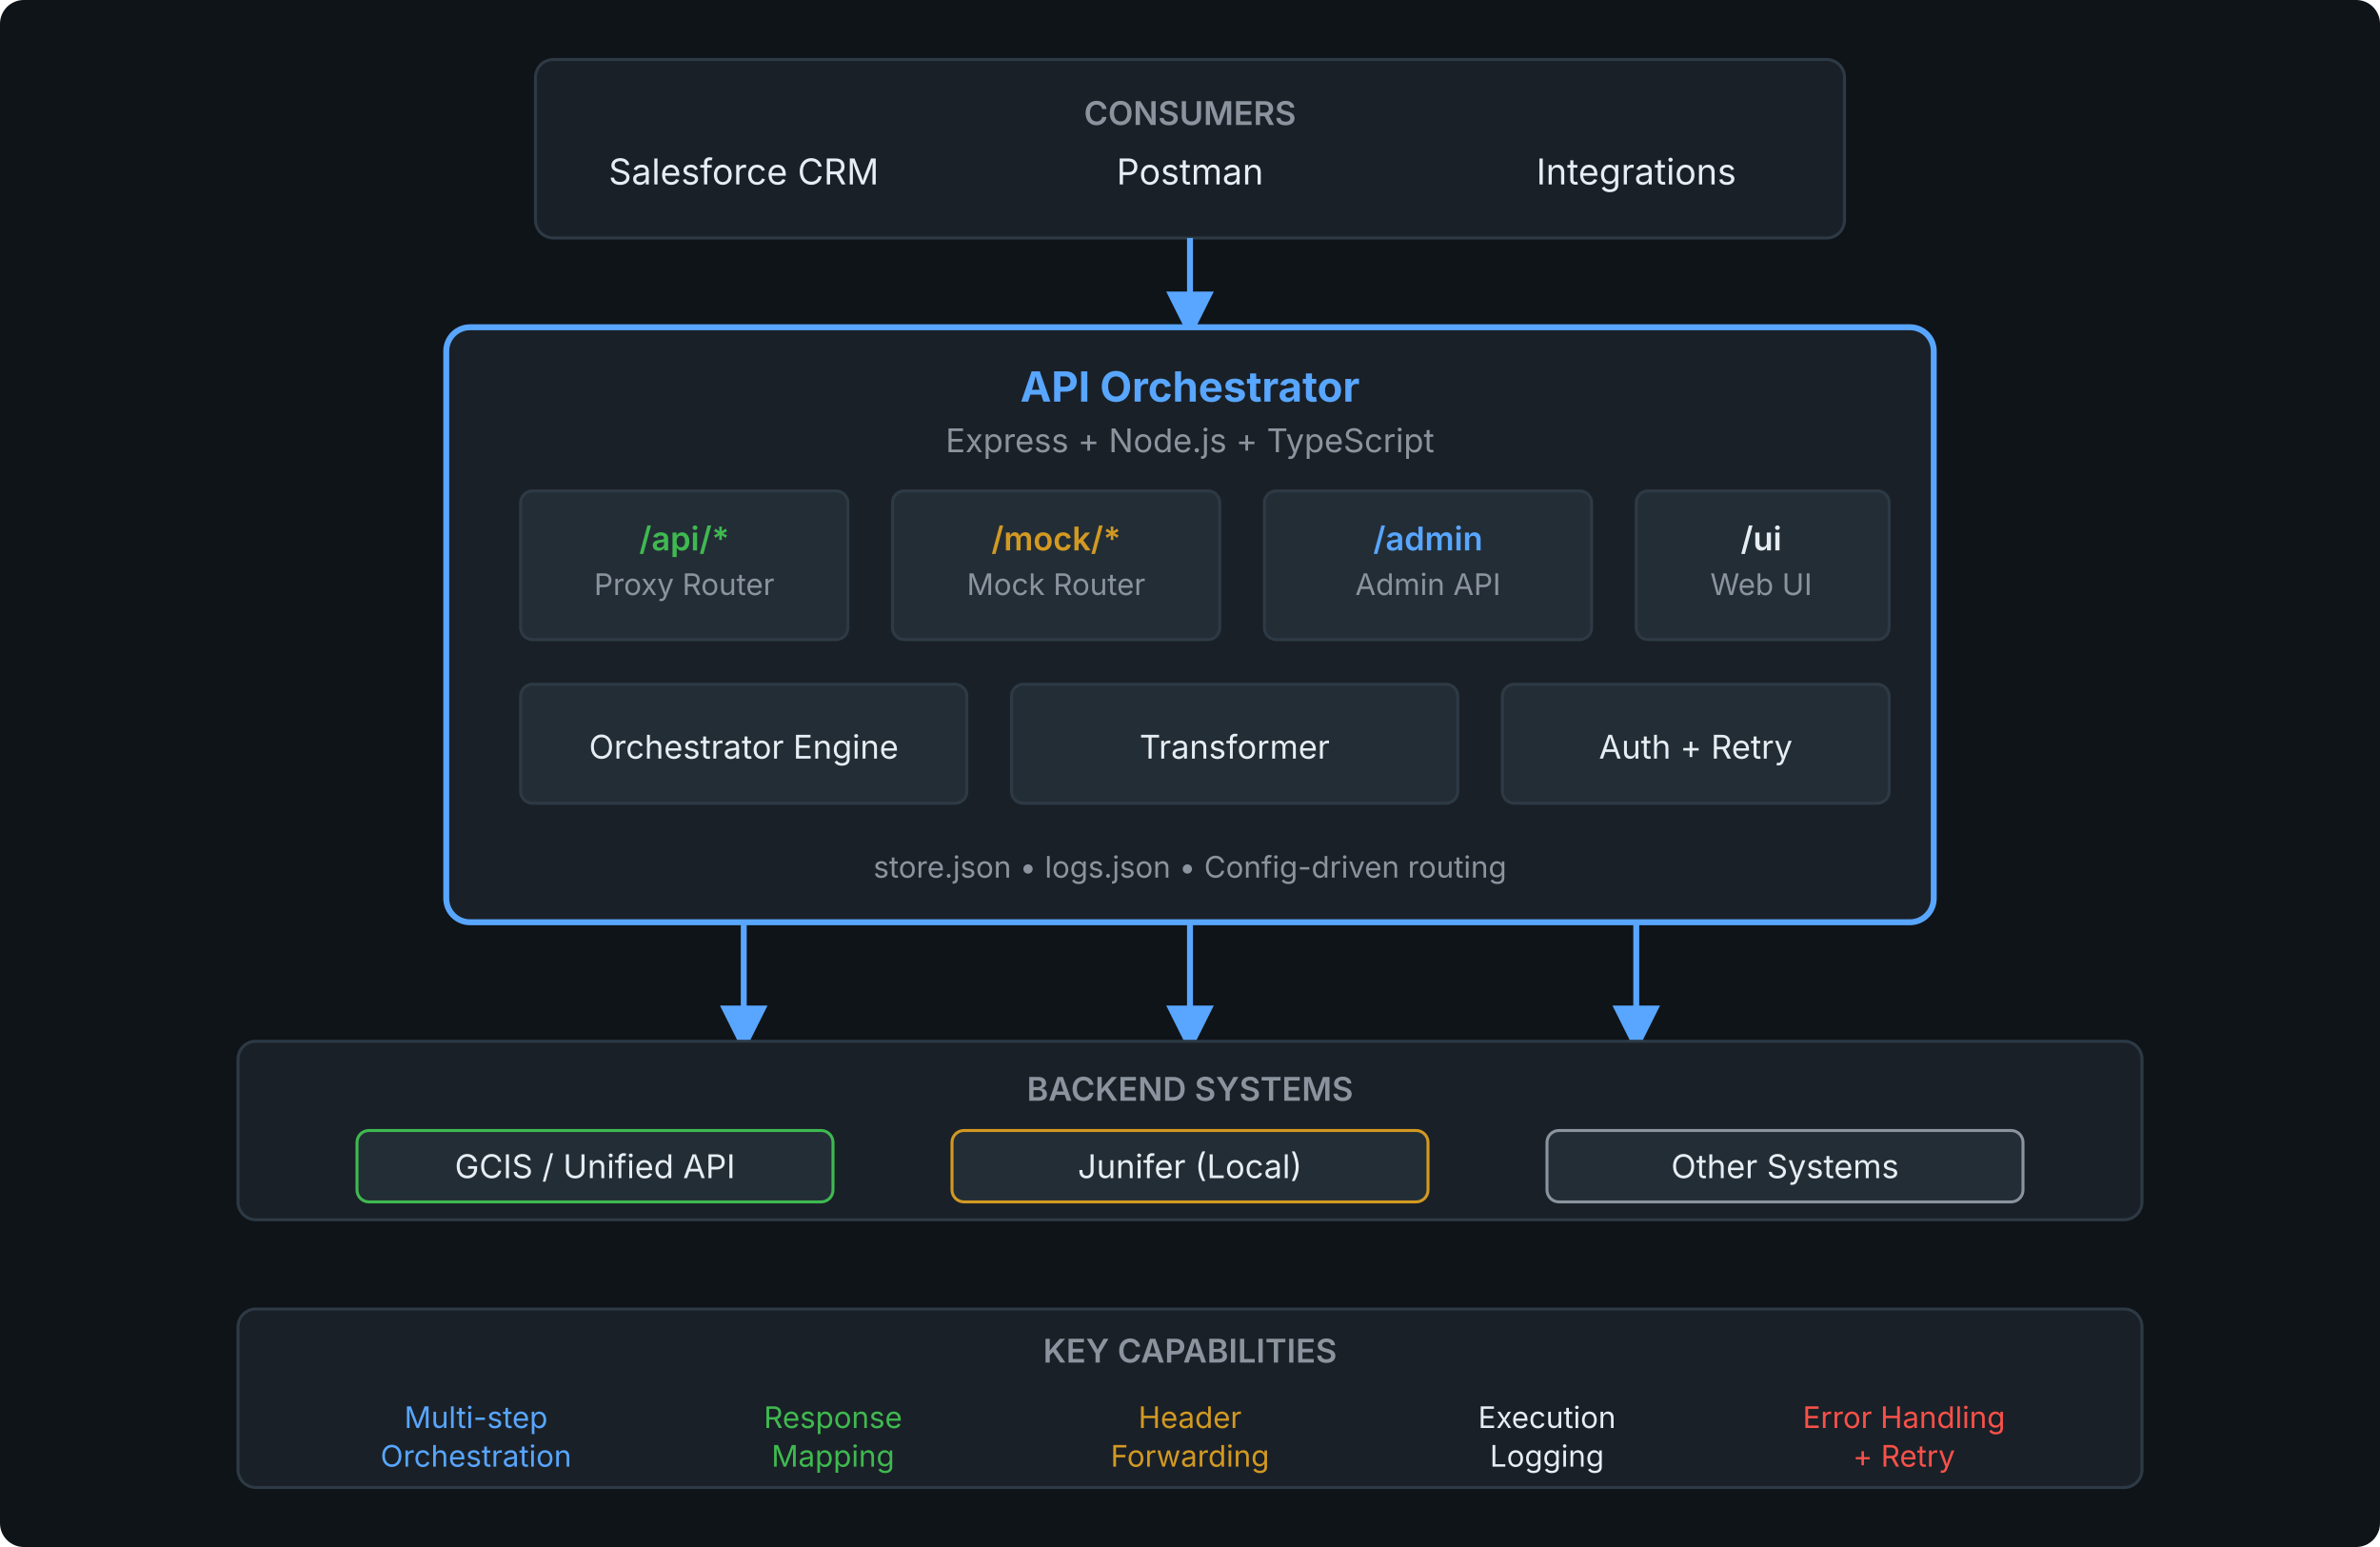
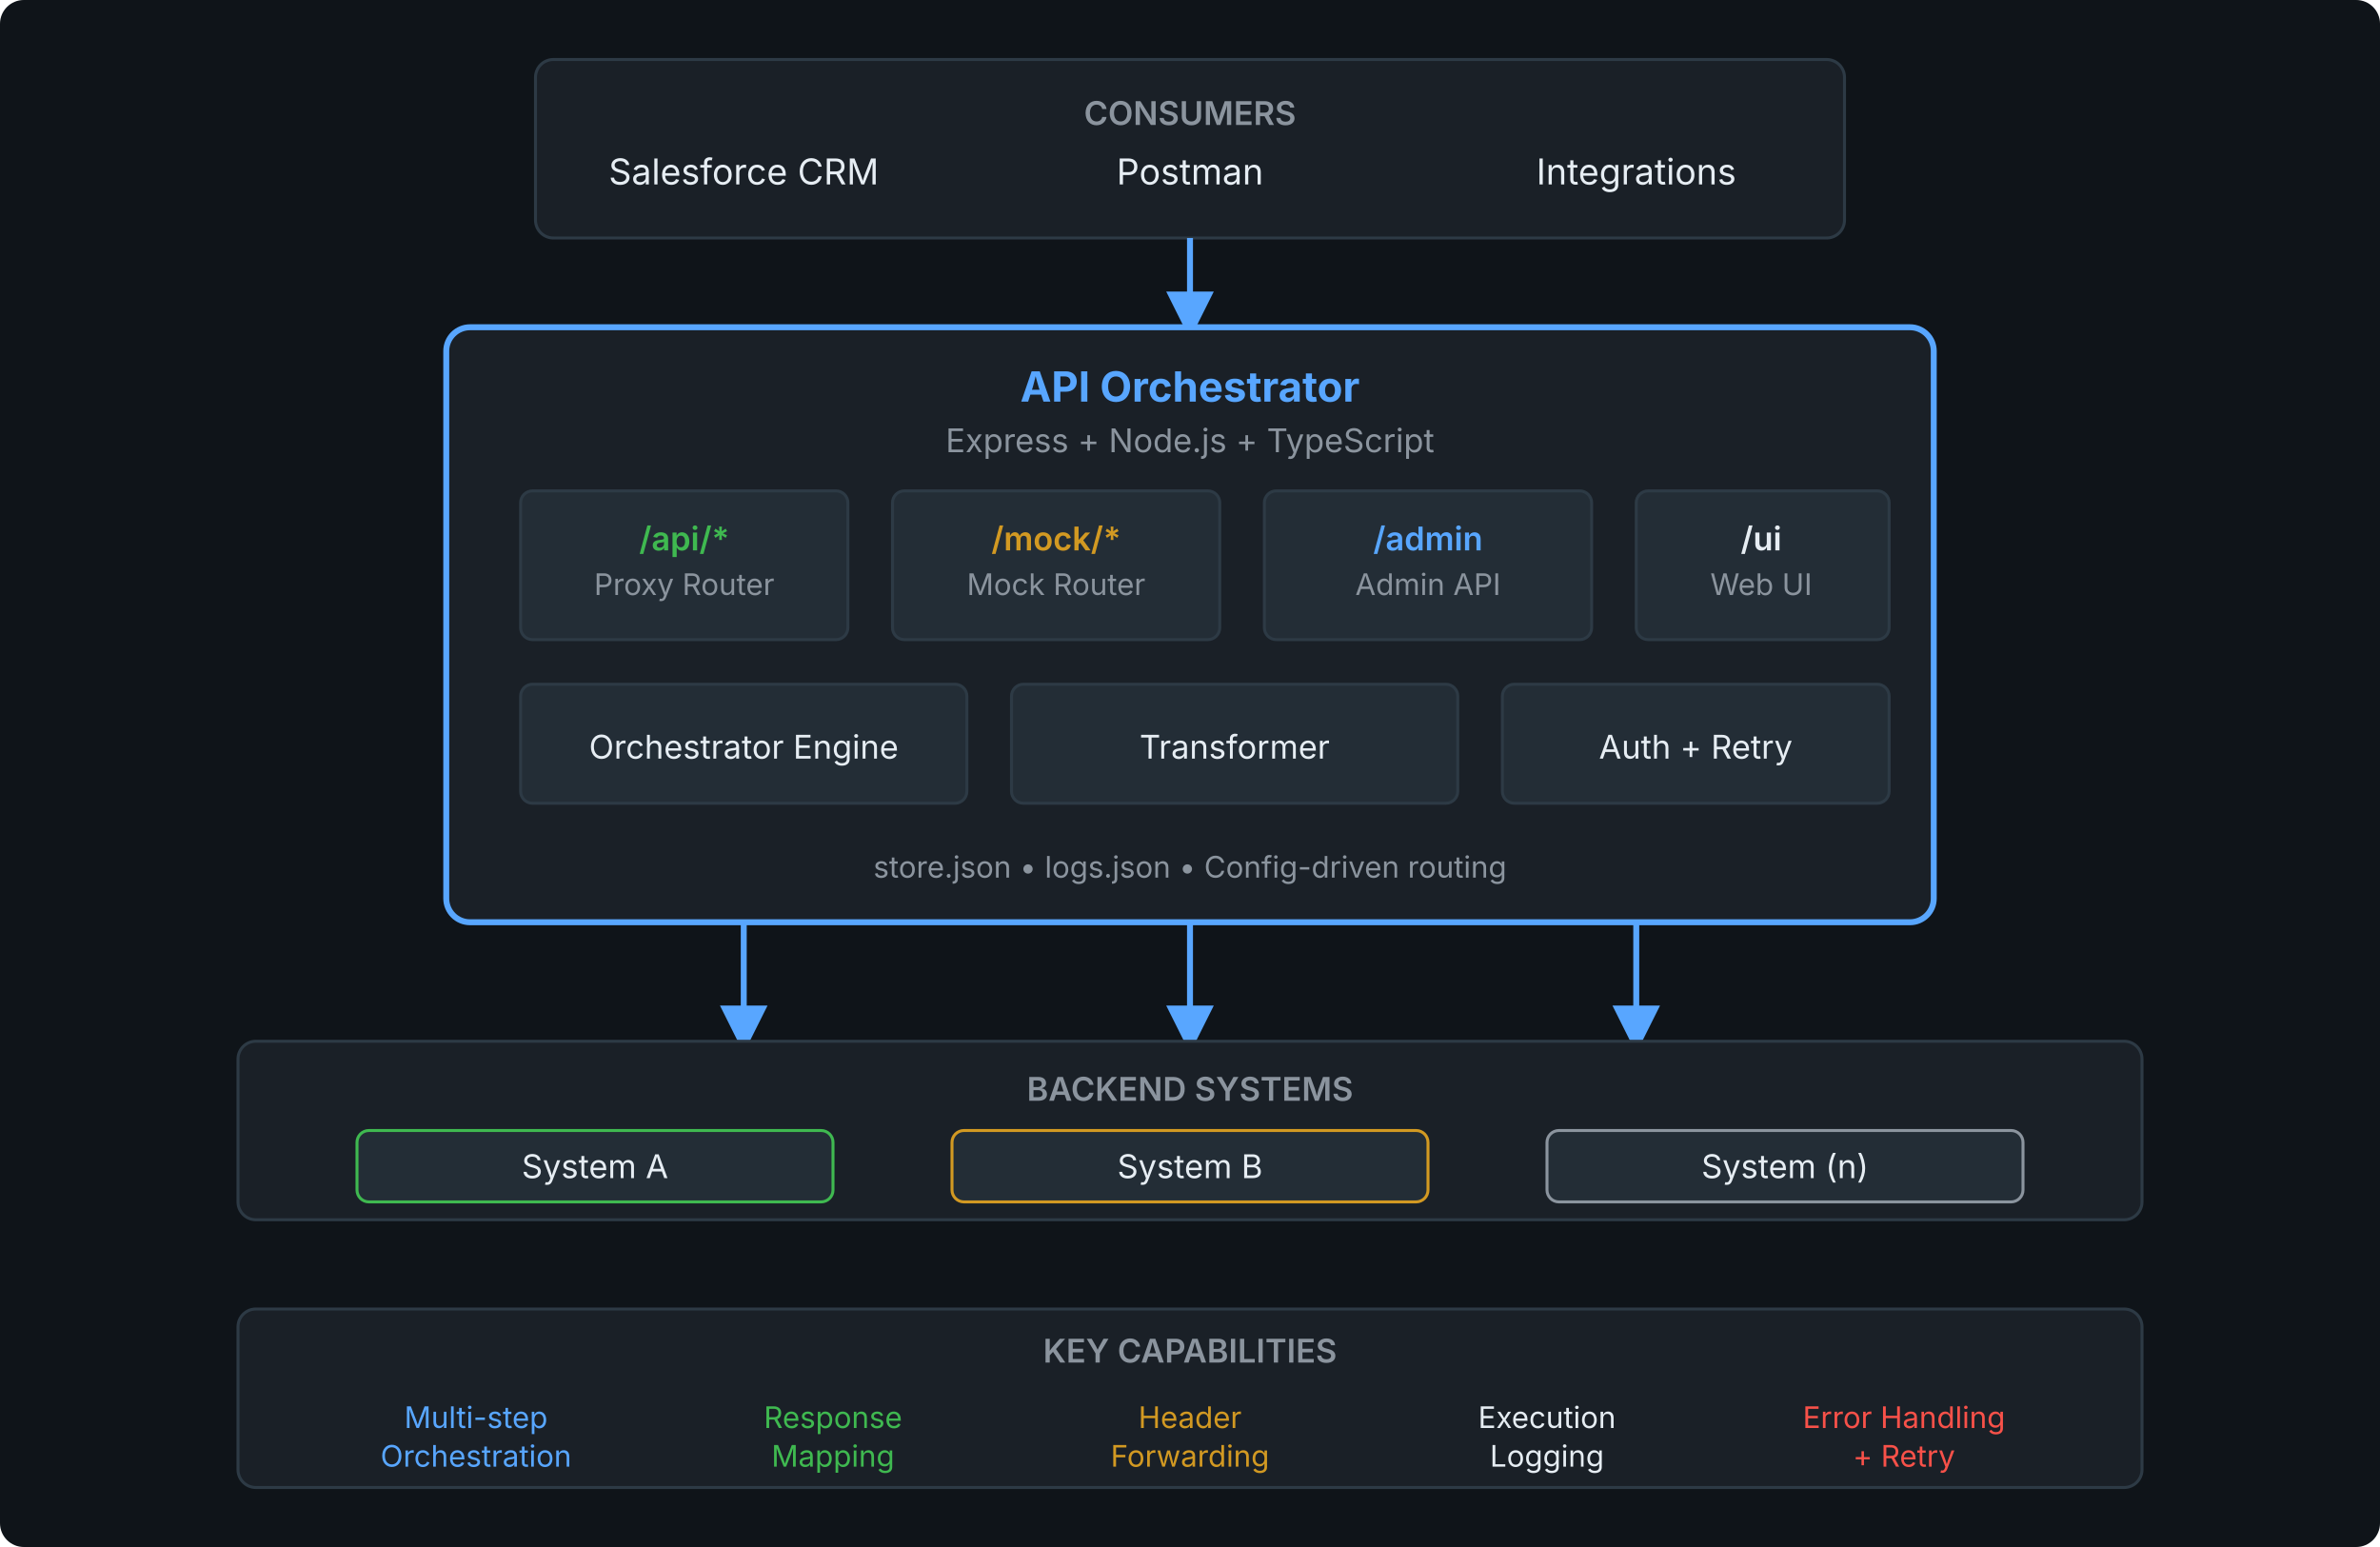
<svg xmlns="http://www.w3.org/2000/svg" viewBox="0 0 800 520" font-family="-apple-system, BlinkMacSystemFont, 'Segoe UI', sans-serif" font-size="13">
  <rect width="800" height="520" fill="#0f1419" rx="8" />
  <rect x="180" y="20" width="440" height="60" fill="#1a2027" stroke="#2d3a45" rx="6" />
  <text x="400" y="42" text-anchor="middle" fill="#8b949e" font-size="11" font-weight="600">CONSUMERS</text>
  <text x="250" y="62" text-anchor="middle" fill="#e6edf3" font-size="12">Salesforce CRM</text>
  <text x="400" y="62" text-anchor="middle" fill="#e6edf3" font-size="12">Postman</text>
  <text x="550" y="62" text-anchor="middle" fill="#e6edf3" font-size="12">Integrations</text>
  <path d="M400 80 L400 110" stroke="#58a6ff" stroke-width="2" marker-end="url(#arrow)" />
  <rect x="150" y="110" width="500" height="200" fill="#1a2027" stroke="#58a6ff" stroke-width="2" rx="8" />
  <text x="400" y="135" text-anchor="middle" fill="#58a6ff" font-size="14" font-weight="700">API Orchestrator</text>
  <text x="400" y="152" text-anchor="middle" fill="#8b949e" font-size="11">Express + Node.js + TypeScript</text>
  <rect x="175" y="165" width="110" height="50" fill="#232d36" stroke="#2d3a45" rx="4" />
  <text x="230" y="185" text-anchor="middle" fill="#3fb950" font-size="11" font-weight="600">/api/*</text>
  <text x="230" y="200" text-anchor="middle" fill="#8b949e" font-size="10">Proxy Router</text>
  <rect x="300" y="165" width="110" height="50" fill="#232d36" stroke="#2d3a45" rx="4" />
  <text x="355" y="185" text-anchor="middle" fill="#d29922" font-size="11" font-weight="600">/mock/*</text>
  <text x="355" y="200" text-anchor="middle" fill="#8b949e" font-size="10">Mock Router</text>
  <rect x="425" y="165" width="110" height="50" fill="#232d36" stroke="#2d3a45" rx="4" />
  <text x="480" y="185" text-anchor="middle" fill="#58a6ff" font-size="11" font-weight="600">/admin</text>
  <text x="480" y="200" text-anchor="middle" fill="#8b949e" font-size="10">Admin API</text>
  <rect x="550" y="165" width="85" height="50" fill="#232d36" stroke="#2d3a45" rx="4" />
  <text x="592" y="185" text-anchor="middle" fill="#e6edf3" font-size="11" font-weight="600">/ui</text>
  <text x="592" y="200" text-anchor="middle" fill="#8b949e" font-size="10">Web UI</text>
  <rect x="175" y="230" width="150" height="40" fill="#232d36" stroke="#2d3a45" rx="4" />
  <text x="250" y="255" text-anchor="middle" fill="#e6edf3" font-size="11">Orchestrator Engine</text>
  <rect x="340" y="230" width="150" height="40" fill="#232d36" stroke="#2d3a45" rx="4" />
  <text x="415" y="255" text-anchor="middle" fill="#e6edf3" font-size="11">Transformer</text>
  <rect x="505" y="230" width="130" height="40" fill="#232d36" stroke="#2d3a45" rx="4" />
  <text x="570" y="255" text-anchor="middle" fill="#e6edf3" font-size="11">Auth + Retry</text>
  <rect x="175" y="280" width="460" height="20" fill="none" stroke="none" />
  <text x="400" y="295" text-anchor="middle" fill="#8b949e" font-size="10">store.json • logs.json • Config-driven routing</text>
  <path d="M250 310 L250 350" stroke="#58a6ff" stroke-width="2" marker-end="url(#arrow)" />
  <path d="M400 310 L400 350" stroke="#58a6ff" stroke-width="2" marker-end="url(#arrow)" />
  <path d="M550 310 L550 350" stroke="#58a6ff" stroke-width="2" marker-end="url(#arrow)" />
  <rect x="80" y="350" width="640" height="60" fill="#1a2027" stroke="#2d3a45" rx="6" />
  <text x="400" y="370" text-anchor="middle" fill="#8b949e" font-size="11" font-weight="600">BACKEND SYSTEMS</text>
  <rect x="120" y="380" width="160" height="24" fill="#232d36" stroke="#3fb950" rx="4" />
-   <text x="200" y="396" text-anchor="middle" fill="#e6edf3" font-size="11">GCIS / Unified API</text>
+   <text x="200" y="396" text-anchor="middle" fill="#e6edf3" font-size="11">System A</text>
  <rect x="320" y="380" width="160" height="24" fill="#232d36" stroke="#d29922" rx="4" />
-   <text x="400" y="396" text-anchor="middle" fill="#e6edf3" font-size="11">Junifer (Local)</text>
+   <text x="400" y="396" text-anchor="middle" fill="#e6edf3" font-size="11">System B</text>
  <rect x="520" y="380" width="160" height="24" fill="#232d36" stroke="#8b949e" rx="4" />
-   <text x="600" y="396" text-anchor="middle" fill="#e6edf3" font-size="11">Other Systems</text>
+   <text x="600" y="396" text-anchor="middle" fill="#e6edf3" font-size="11">System (n)</text>
  <rect x="80" y="440" width="640" height="60" fill="#1a2027" stroke="#2d3a45" rx="6" />
  <text x="400" y="458" text-anchor="middle" fill="#8b949e" font-size="11" font-weight="600">KEY CAPABILITIES</text>
  <text x="160" y="480" text-anchor="middle" fill="#58a6ff" font-size="10">Multi-step</text>
  <text x="160" y="493" text-anchor="middle" fill="#58a6ff" font-size="10">Orchestration</text>
  <text x="280" y="480" text-anchor="middle" fill="#3fb950" font-size="10">Response</text>
  <text x="280" y="493" text-anchor="middle" fill="#3fb950" font-size="10">Mapping</text>
  <text x="400" y="480" text-anchor="middle" fill="#d29922" font-size="10">Header</text>
  <text x="400" y="493" text-anchor="middle" fill="#d29922" font-size="10">Forwarding</text>
  <text x="520" y="480" text-anchor="middle" fill="#e6edf3" font-size="10">Execution</text>
  <text x="520" y="493" text-anchor="middle" fill="#e6edf3" font-size="10">Logging</text>
  <text x="640" y="480" text-anchor="middle" fill="#f85149" font-size="10">Error Handling</text>
  <text x="640" y="493" text-anchor="middle" fill="#f85149" font-size="10">+ Retry</text>
  <defs>
    <marker id="arrow" markerWidth="8" markerHeight="8" refX="6" refY="4" orient="auto">
      <path d="M0,0 L8,4 L0,8 Z" fill="#58a6ff" />
    </marker>
  </defs>
</svg>
